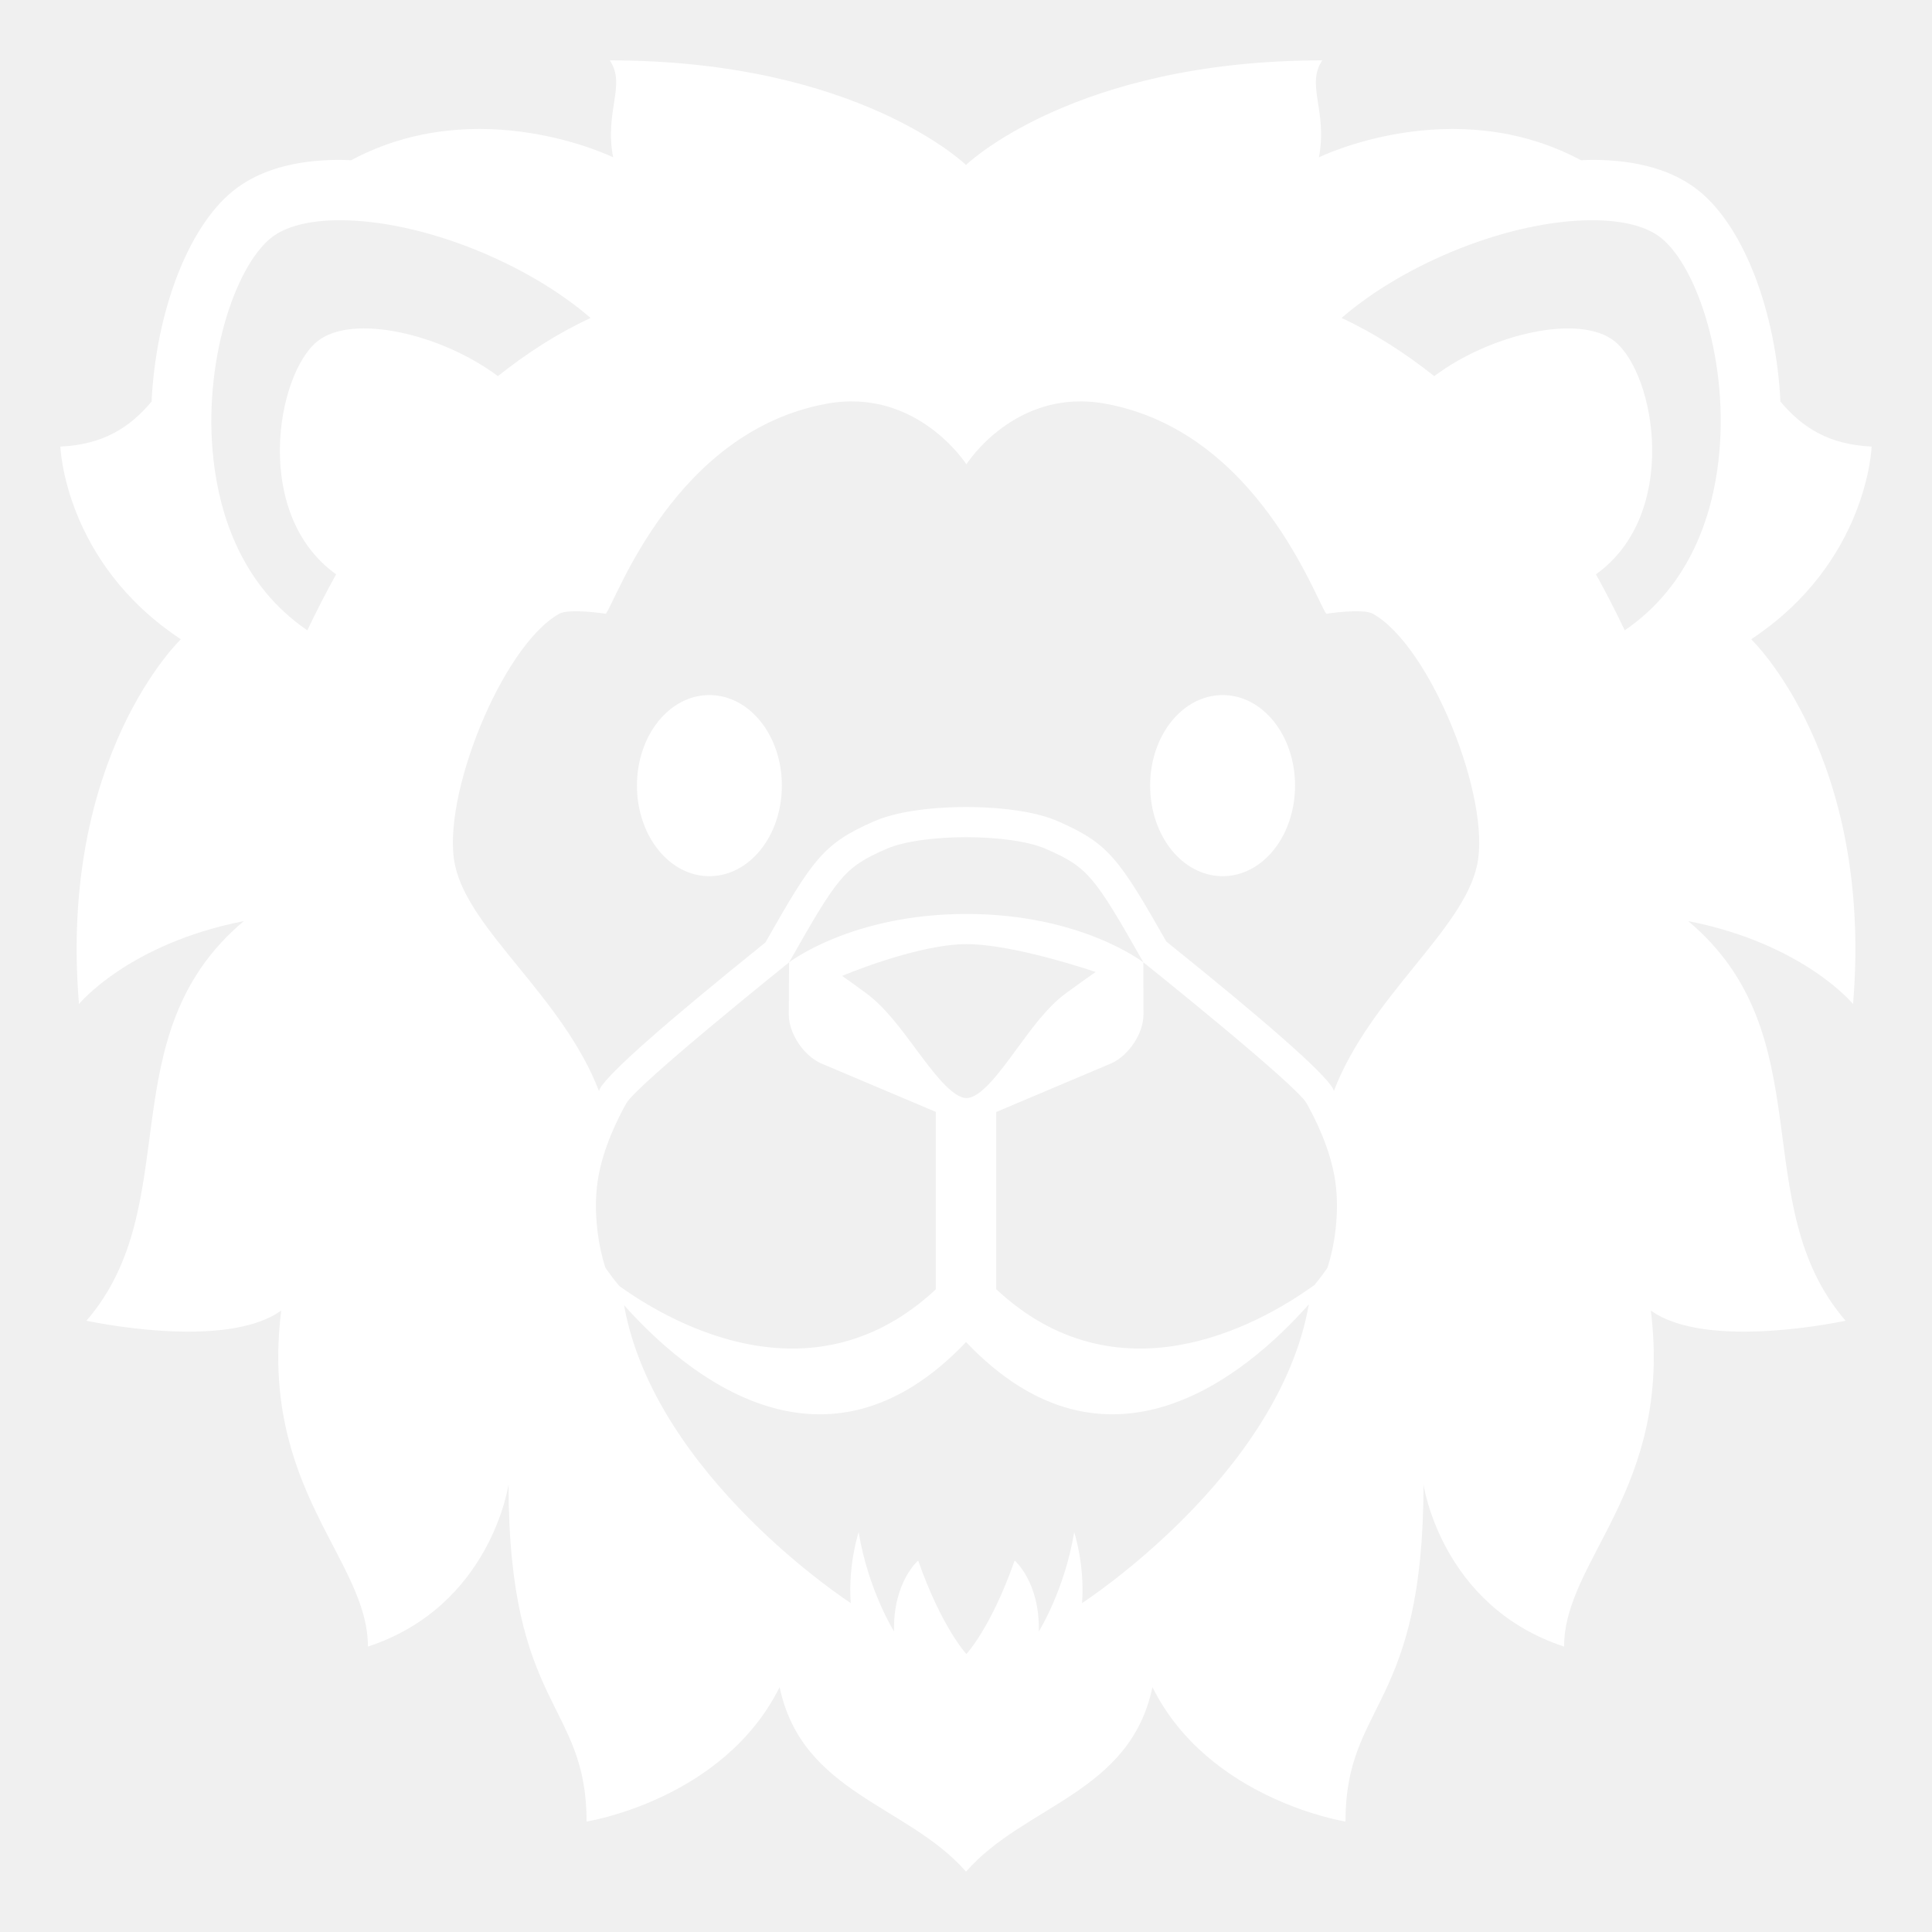
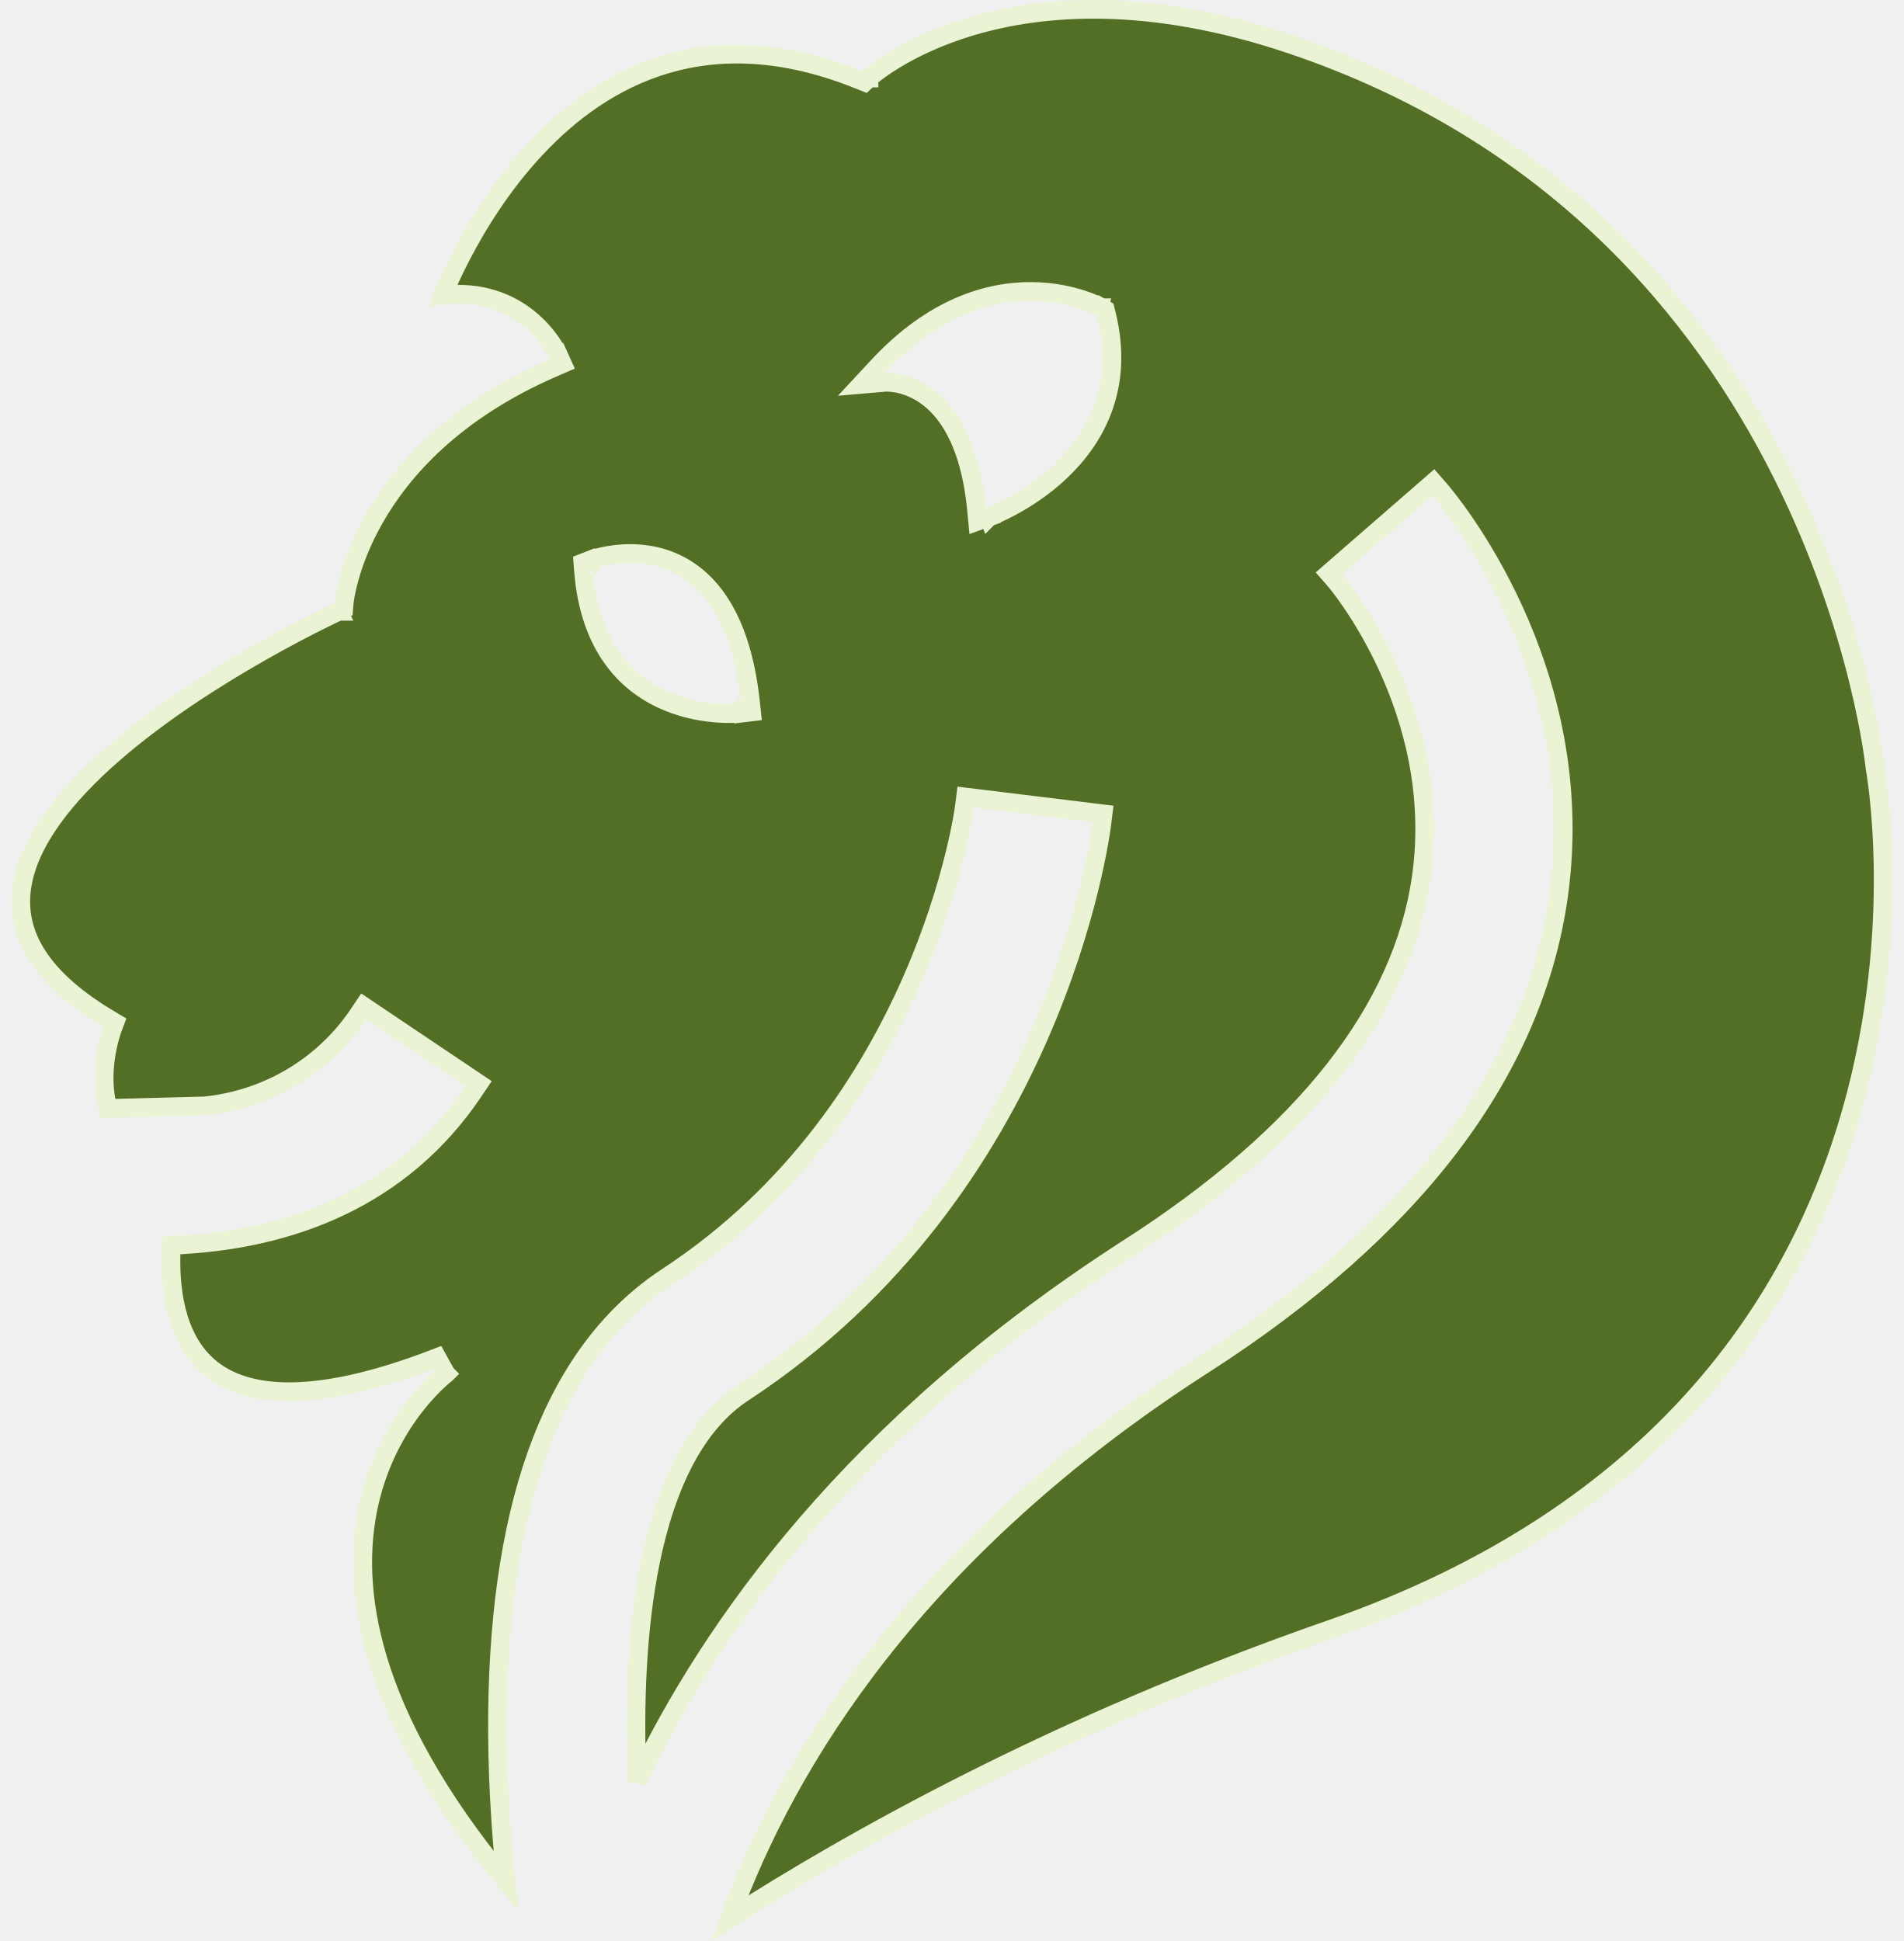
- <svg xmlns="http://www.w3.org/2000/svg" width="64" height="64" viewBox="0 0 64 64" fill="none">
-   <path d="M40.504 23.025C39.172 23.025 38.1 24.363 38.1 26.023C38.1 27.687 39.172 29.025 40.504 29.025C41.828 29.025 42.9 27.687 42.9 26.023C42.9 24.363 41.828 23.025 40.504 23.025ZM23.497 23.025C22.174 23.025 21.1 24.362 21.1 26.023C21.1 27.687 22.174 29.025 23.497 29.025C24.828 29.025 25.9 27.687 25.9 26.023C25.9 24.362 24.828 23.025 23.497 23.025Z" fill="white" />
-   <path d="M62 14.793C60.59 14.73 59.705 14.167 58.979 13.302C58.836 10.378 57.798 7.557 56.29 6.332C55.443 5.644 54.249 5.296 52.741 5.296C52.62 5.296 52.495 5.305 52.372 5.309C48.127 3.035 43.692 5.211 43.692 5.211C43.982 3.658 43.252 2.826 43.801 2C35.57 2 32.004 5.462 32 5.465C31.998 5.462 28.432 2 20.201 2C20.75 2.826 20.019 3.658 20.31 5.211C20.31 5.211 15.875 3.034 11.63 5.309C11.507 5.305 11.381 5.296 11.259 5.296C9.752 5.296 8.558 5.645 7.711 6.332C6.202 7.557 5.164 10.378 5.021 13.302C4.296 14.167 3.41 14.73 2 14.793C2 14.793 2.124 18.622 5.991 21.176C5.991 21.176 1.935 25.043 2.616 33.26C2.616 33.26 4.252 31.264 8.078 30.512C3.572 34.292 6.2 39.887 2.864 43.75C2.864 43.75 7.454 44.758 9.315 43.413C8.586 49.336 12.188 51.646 12.188 54.545C16.275 53.201 16.847 49.168 16.847 49.168C16.847 56.636 19.431 56.371 19.431 60.341C19.431 60.341 23.964 59.627 25.826 55.889C26.566 59.414 30.076 59.795 32 62H32.002C33.926 59.795 37.436 59.414 38.176 55.889C40.037 59.627 44.571 60.341 44.571 60.341C44.571 56.371 47.155 56.636 47.155 49.168C47.155 49.168 47.727 53.201 51.813 54.545C51.813 51.647 55.415 49.336 54.686 43.413C56.547 44.758 61.137 43.75 61.137 43.75C57.801 39.887 60.43 34.292 55.924 30.512C59.75 31.264 61.385 33.26 61.385 33.26C62.067 25.043 58.01 21.176 58.01 21.176C61.877 18.622 62 14.793 62 14.793ZM10.509 11.31C9.157 12.411 8.354 17.034 11.134 19.025C10.797 19.633 10.479 20.252 10.181 20.88C7.998 19.392 7.279 17.049 7.074 15.247C6.71 12.06 7.762 8.868 8.973 7.885C9.447 7.5 10.238 7.296 11.26 7.296C13.969 7.296 17.448 8.7 19.563 10.533C18.483 11.035 17.463 11.688 16.493 12.46C14.64 11.068 11.671 10.368 10.509 11.31ZM35.845 53.104C35.938 51.814 35.584 50.756 35.584 50.756C35.268 52.674 34.412 54.045 34.412 54.045C34.449 52.4 33.611 51.695 33.611 51.695C32.83 53.925 32.013 54.791 32.013 54.791C32.013 54.791 31.198 53.926 30.416 51.695C30.416 51.695 29.579 52.4 29.616 54.045C29.616 54.045 28.76 52.674 28.444 50.756C28.444 50.756 28.09 51.814 28.182 53.104C28.182 53.104 21.69 48.907 20.672 43.235C22.756 45.576 27.333 49.367 32.002 44.458C36.69 49.386 41.285 45.546 43.357 43.208C42.358 48.894 35.845 53.104 35.845 53.104ZM30.328 34.734C29.824 34.054 29.303 33.352 28.706 32.912C28.397 32.683 28.131 32.492 27.896 32.328C28.831 31.94 30.736 31.275 32.012 31.275C33.286 31.275 35.284 31.861 36.296 32.198C36.019 32.389 35.694 32.619 35.298 32.912C34.7 33.353 34.185 34.058 33.687 34.74C33.126 35.506 32.492 36.374 32.017 36.374H32.015C31.541 36.371 30.896 35.501 30.328 34.734ZM43.996 41.925L43.975 41.992L43.936 42.051C43.915 42.083 43.776 42.283 43.544 42.566C41.602 43.972 36.992 46.433 33 42.706V36.837L36.82 35.222C37.402 34.954 37.879 34.226 37.879 33.608L37.875 31.88C37.875 31.88 35.815 30.276 32.013 30.276C28.211 30.276 26.139 31.88 26.139 31.88L26.129 33.607C26.129 34.225 26.607 34.954 27.188 35.221L31 36.833V42.712C27.041 46.401 22.478 44.009 20.512 42.599C20.365 42.422 20.225 42.239 20.093 42.051L20.054 41.992L20.033 41.925C19.85 41.355 19.635 40.223 19.8 39.115C19.962 38.039 20.478 37.03 20.748 36.548C21.095 35.928 26.127 31.889 26.139 31.88C27.766 29.013 27.966 28.732 29.368 28.119C29.959 27.862 30.982 27.733 32.006 27.733C33.03 27.733 34.051 27.862 34.643 28.119C36.044 28.731 36.249 29.012 37.877 31.879C37.877 31.879 42.936 35.927 43.283 36.548C43.553 37.03 44.07 38.041 44.23 39.115C44.395 40.223 44.179 41.354 43.996 41.925ZM48.932 28.652C48.47 30.824 45.385 33.006 44.187 36.138C44.175 36.115 44.166 36.081 44.155 36.059C43.864 35.54 42.009 33.902 38.636 31.189C37.071 28.438 36.723 27.937 35.041 27.203C34.067 26.778 32.592 26.733 32.004 26.733C31.414 26.733 29.94 26.778 28.967 27.202C27.278 27.94 26.934 28.441 25.355 31.22C22.007 33.915 20.164 35.543 19.875 36.06C19.862 36.082 19.854 36.118 19.842 36.142C18.638 33.009 15.531 30.826 15.071 28.653C14.601 26.439 16.622 21.397 18.525 20.332C18.866 20.143 20.07 20.332 20.07 20.332C20.426 19.856 22.355 14.291 27.388 13.373C30.376 12.827 32.013 15.381 32.013 15.381C32.013 15.381 33.628 12.827 36.617 13.373C41.648 14.291 43.578 19.856 43.935 20.332C43.935 20.332 45.138 20.143 45.48 20.332C47.381 21.396 49.402 26.438 48.932 28.652ZM56.928 15.248C56.723 17.05 56.004 19.392 53.821 20.88C53.523 20.252 53.205 19.633 52.868 19.025C55.649 17.034 54.845 12.411 53.493 11.31C52.331 10.369 49.362 11.069 47.511 12.46C46.54 11.689 45.521 11.035 44.441 10.533C46.554 8.7 50.033 7.296 52.742 7.296C53.765 7.296 54.556 7.5 55.031 7.885C56.24 8.868 57.293 12.062 56.928 15.248Z" fill="white" />
+ <svg xmlns="http://www.w3.org/2000/svg" width="102" height="104" viewBox="0 0 102 104" fill="none">
+   <path d="M100.448 41.131L100.448 41.131L100.45 41.152L100.454 41.173L100.454 41.173L100.455 41.174L100.455 41.177L100.458 41.194C100.461 41.209 100.465 41.232 100.47 41.263C100.481 41.325 100.496 41.419 100.514 41.543C100.552 41.79 100.602 42.157 100.653 42.629C100.756 43.575 100.865 44.943 100.884 46.626C100.922 49.992 100.602 54.607 99.174 59.604C96.325 69.578 89.055 81.113 71.282 87.299C56.583 92.415 45.537 98.651 39.098 102.784C42.154 94.415 49.025 83.045 64.478 73.117C75.694 65.911 82.142 57.488 83.489 48.056C85.25 35.724 77.464 26.618 77.121 26.223L76.792 25.846L76.415 26.174L71.57 30.39L71.192 30.719L71.522 31.096C71.522 31.096 71.616 31.205 71.778 31.415C71.939 31.624 72.167 31.931 72.436 32.328C72.974 33.121 73.673 34.269 74.33 35.697C75.646 38.557 76.782 42.518 76.141 47.007C75.127 54.107 69.916 60.802 60.467 66.872L60.737 67.293L60.467 66.872C45.738 76.335 38.091 87.143 34.136 95.438C33.959 91.382 34.119 87.292 34.834 83.748C35.672 79.599 37.249 76.302 39.823 74.615C56.464 63.71 58.935 44.916 59.034 44.102L59.095 43.606L58.599 43.545L52.225 42.765L51.729 42.705L51.668 43.201L51.667 43.203C51.667 43.205 51.667 43.209 51.666 43.214L51.66 43.253C51.656 43.287 51.649 43.336 51.639 43.398C51.619 43.524 51.589 43.707 51.547 43.941C51.461 44.409 51.323 45.082 51.115 45.915C50.699 47.582 50.002 49.887 48.873 52.469C46.614 57.637 42.639 63.896 35.755 68.407C29.782 72.321 26.783 80.246 26.655 91.725C26.62 94.823 26.805 97.913 27.104 100.791C19.613 91.728 18.777 85.008 19.774 80.564C20.298 78.229 21.336 76.483 22.242 75.322C22.695 74.741 23.114 74.308 23.417 74.022C23.568 73.879 23.691 73.773 23.774 73.704C23.815 73.67 23.847 73.645 23.867 73.629L23.889 73.612L23.893 73.608L23.893 73.608L23.893 73.608C23.893 73.608 23.893 73.608 23.891 73.606L23.414 72.741C16.432 75.445 12.872 74.775 11.083 73.142C9.373 71.58 9.058 68.955 9.182 66.725C15.638 66.483 21.573 64.13 25.369 58.478L25.648 58.063L25.233 57.785L19.902 54.204L19.488 53.925L19.209 54.34C17.34 57.122 14.339 58.91 10.958 59.255L5.786 59.39C5.519 58.436 5.548 57.447 5.662 56.651C5.726 56.209 5.814 55.835 5.886 55.574C5.922 55.443 5.954 55.341 5.976 55.273C5.987 55.239 5.996 55.214 6.002 55.197L6.008 55.18L6.009 55.177L6.009 55.176L6.009 55.176L6.009 55.176L6.009 55.176L6.154 54.787L5.797 54.574C3.831 53.396 2.587 52.191 1.881 51.004C1.181 49.828 0.995 48.645 1.181 47.468C1.56 45.071 3.493 42.635 6.033 40.414C8.552 38.21 11.578 36.295 13.985 34.927C15.186 34.244 16.229 33.7 16.97 33.327C17.341 33.141 17.636 32.997 17.838 32.9C17.939 32.852 18.017 32.815 18.069 32.791L18.128 32.763L18.142 32.757L18.146 32.755L18.147 32.755C18.147 32.755 18.147 32.755 17.947 32.32L18.147 32.755L18.414 32.632L18.437 32.34L18.437 32.34L18.437 32.34L18.437 32.339L18.437 32.338L18.438 32.325C18.439 32.312 18.442 32.292 18.445 32.264C18.451 32.209 18.463 32.124 18.481 32.013C18.518 31.791 18.582 31.463 18.693 31.052C18.915 30.23 19.321 29.079 20.059 27.782C21.53 25.195 24.331 22.005 29.665 19.694L30.131 19.492L29.922 19.03L29.467 19.236C29.922 19.03 29.922 19.03 29.922 19.029L29.922 19.029L29.921 19.027L29.919 19.023L29.913 19.011C29.909 19 29.902 18.987 29.894 18.97C29.877 18.936 29.852 18.889 29.82 18.831C29.756 18.715 29.661 18.554 29.532 18.366C29.273 17.991 28.874 17.504 28.312 17.052C27.309 16.247 25.809 15.574 23.726 15.812C23.936 15.307 24.252 14.596 24.682 13.762C25.551 12.079 26.875 9.913 28.704 7.958C30.531 6.003 32.847 4.275 35.7 3.438C38.544 2.602 41.963 2.639 46.028 4.279L46.323 4.398L46.555 4.182L46.556 4.182L46.556 4.181L46.556 4.181L46.558 4.18L46.57 4.168C46.582 4.157 46.602 4.14 46.629 4.117C46.682 4.072 46.766 4.003 46.878 3.916C47.104 3.742 47.447 3.495 47.909 3.213C48.832 2.648 50.227 1.941 52.098 1.391C55.833 0.292 61.492 -0.193 69.113 2.362C83.33 7.128 91.16 16.814 95.443 25.323C97.585 29.58 98.838 33.539 99.554 36.433C99.912 37.879 100.136 39.058 100.271 39.874C100.338 40.281 100.382 40.598 100.41 40.812C100.424 40.918 100.434 40.999 100.44 41.053L100.447 41.113L100.448 41.127L100.448 41.13L100.448 41.131ZM31.753 30.49L31.571 30.024L31.227 30.159L31.255 30.528C31.413 32.631 32.012 34.189 32.851 35.333C33.689 36.476 34.745 37.176 35.771 37.6C36.793 38.023 37.789 38.174 38.525 38.22C38.894 38.243 39.201 38.24 39.418 38.231C39.526 38.227 39.612 38.221 39.673 38.216C39.703 38.213 39.727 38.211 39.744 38.209L39.764 38.207L39.77 38.206L39.773 38.206L39.773 38.206C39.774 38.206 39.774 38.206 39.714 37.709L39.774 38.206L40.264 38.147L40.211 37.656C39.941 35.122 39.292 33.343 38.434 32.113C37.571 30.875 36.513 30.218 35.482 29.904C34.461 29.593 33.486 29.625 32.775 29.729C32.419 29.782 32.123 29.854 31.915 29.913C31.811 29.943 31.728 29.969 31.67 29.989C31.641 29.999 31.618 30.007 31.601 30.013L31.581 30.021L31.575 30.023L31.573 30.024L31.572 30.024C31.572 30.024 31.571 30.024 31.753 30.49ZM52.312 27.283L52.374 27.925L52.981 27.704L52.809 27.234C52.981 27.704 52.981 27.704 52.981 27.704L52.982 27.703L52.984 27.703L52.99 27.701L53.01 27.693C53.027 27.686 53.051 27.677 53.082 27.665C53.144 27.64 53.233 27.603 53.344 27.554C53.566 27.457 53.878 27.31 54.245 27.11C54.977 26.711 55.938 26.097 56.842 25.235C58.662 23.5 60.257 20.747 59.268 16.803L59.215 16.595L59.029 16.49L58.783 16.924C59.029 16.49 59.029 16.489 59.029 16.489L59.028 16.489L59.026 16.488L59.021 16.485L59.004 16.476C58.99 16.468 58.971 16.458 58.947 16.445C58.898 16.42 58.827 16.386 58.738 16.345C58.558 16.263 58.299 16.156 57.972 16.05C57.318 15.836 56.385 15.623 55.262 15.615C52.997 15.599 50.014 16.422 47.022 19.646L46.14 20.595L47.428 20.484L47.428 20.484L47.428 20.484L47.429 20.484L47.43 20.484L47.431 20.484C47.435 20.484 47.444 20.483 47.456 20.483C47.481 20.482 47.521 20.482 47.575 20.483C47.682 20.487 47.843 20.499 48.04 20.535C48.435 20.606 48.974 20.773 49.538 21.155C50.645 21.906 51.948 23.563 52.312 27.283Z" fill="#536F25" stroke="#EAF3D4" />
</svg>
